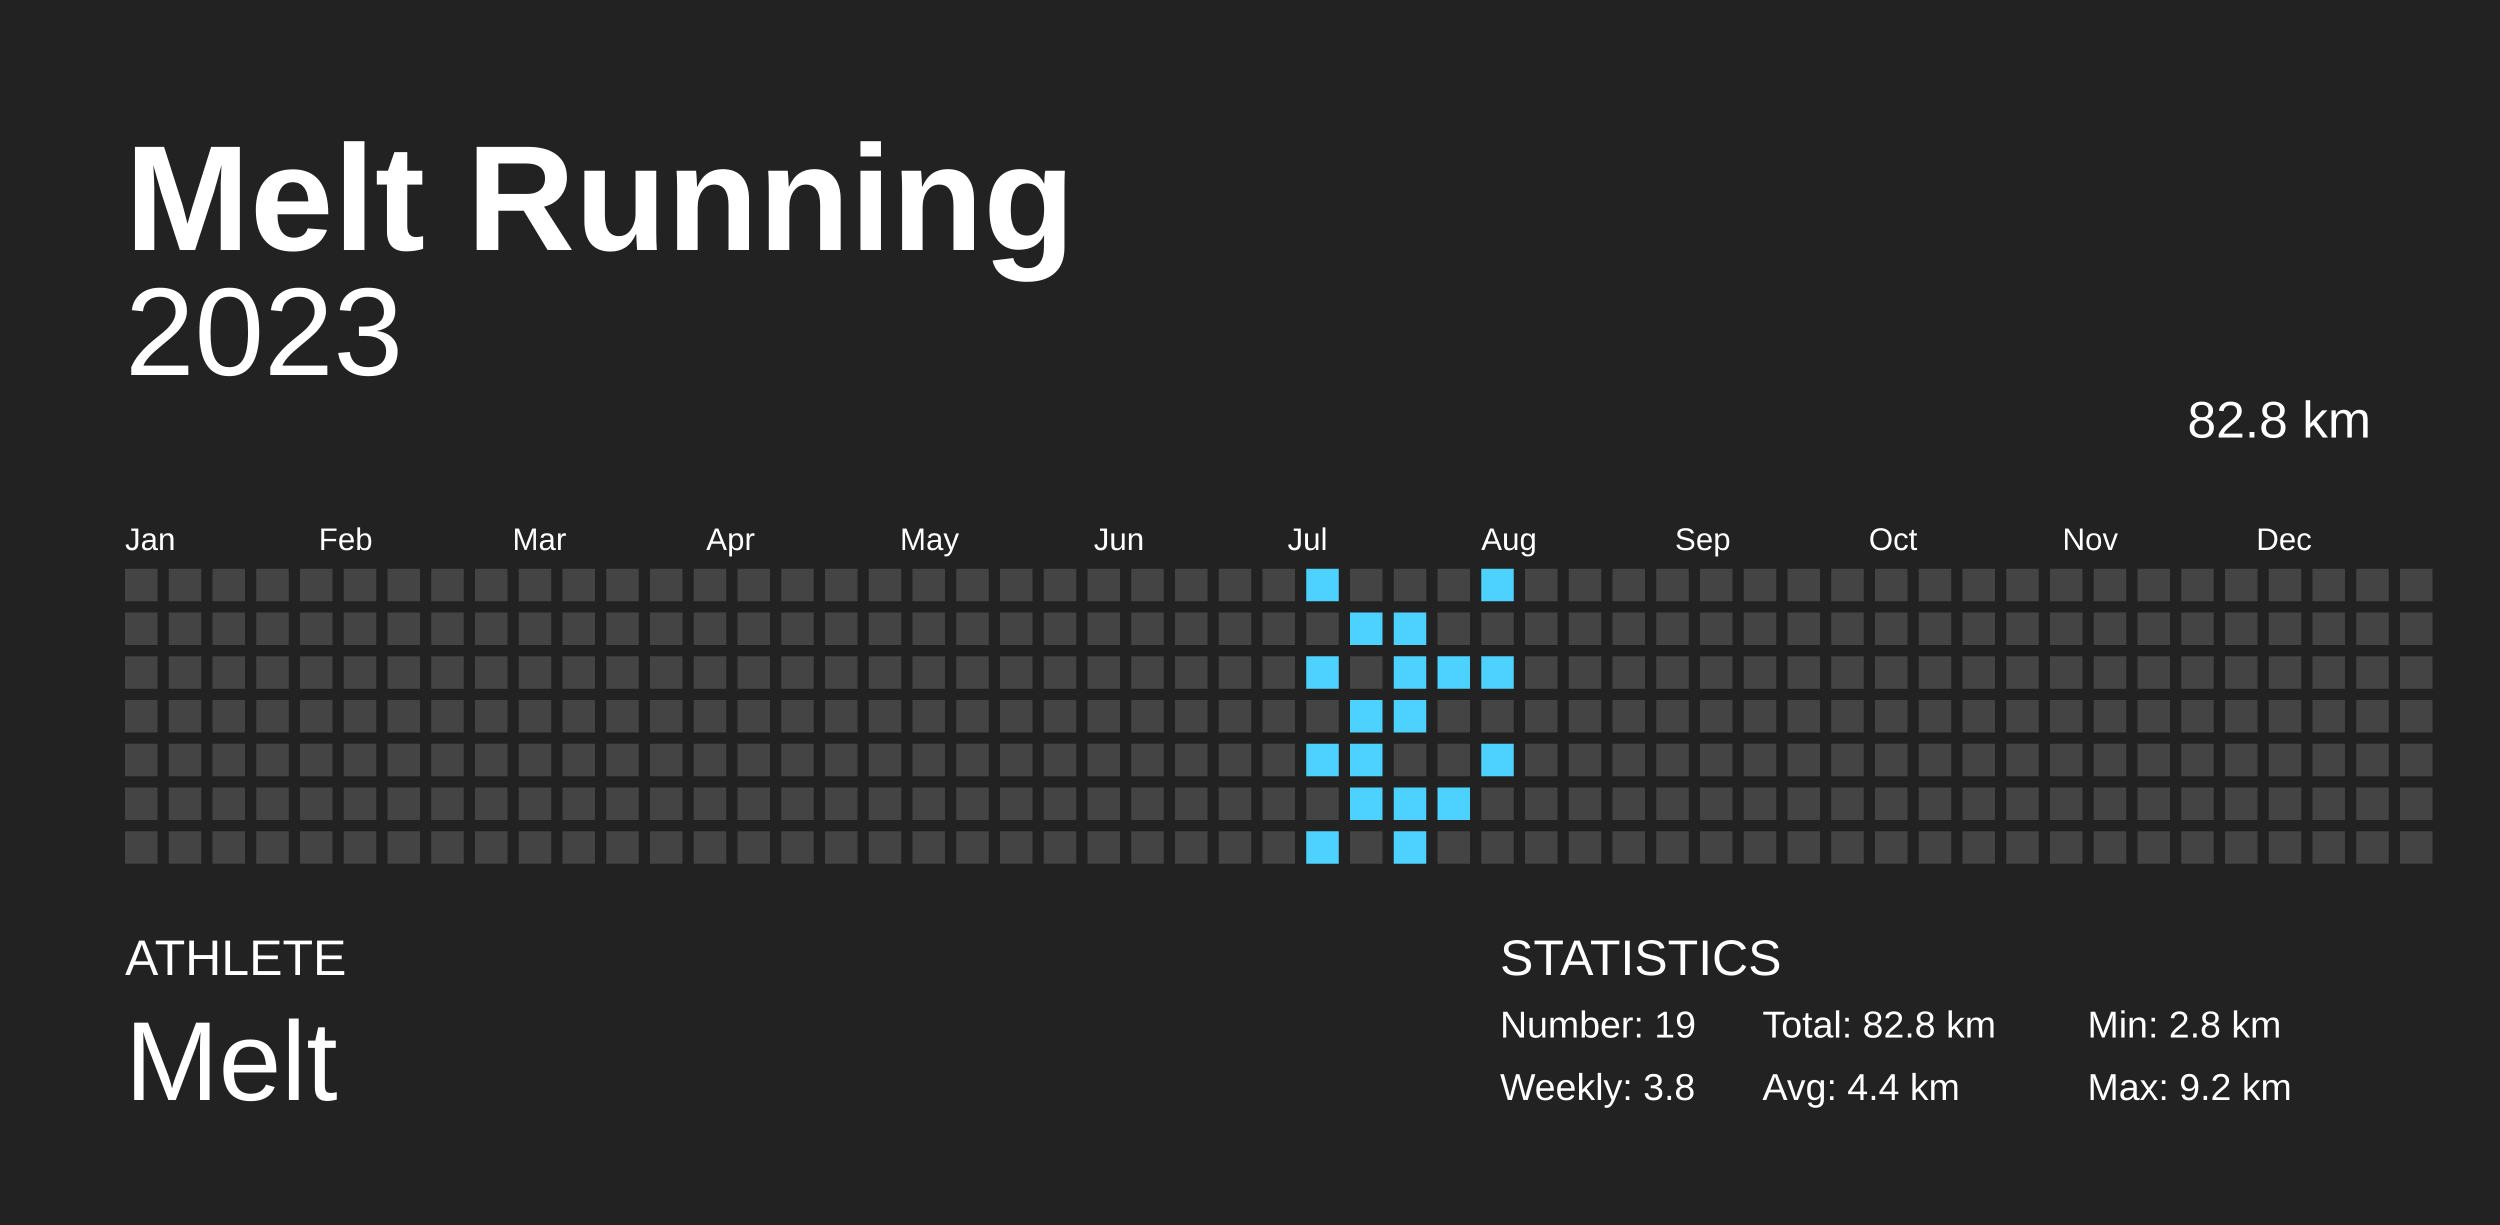
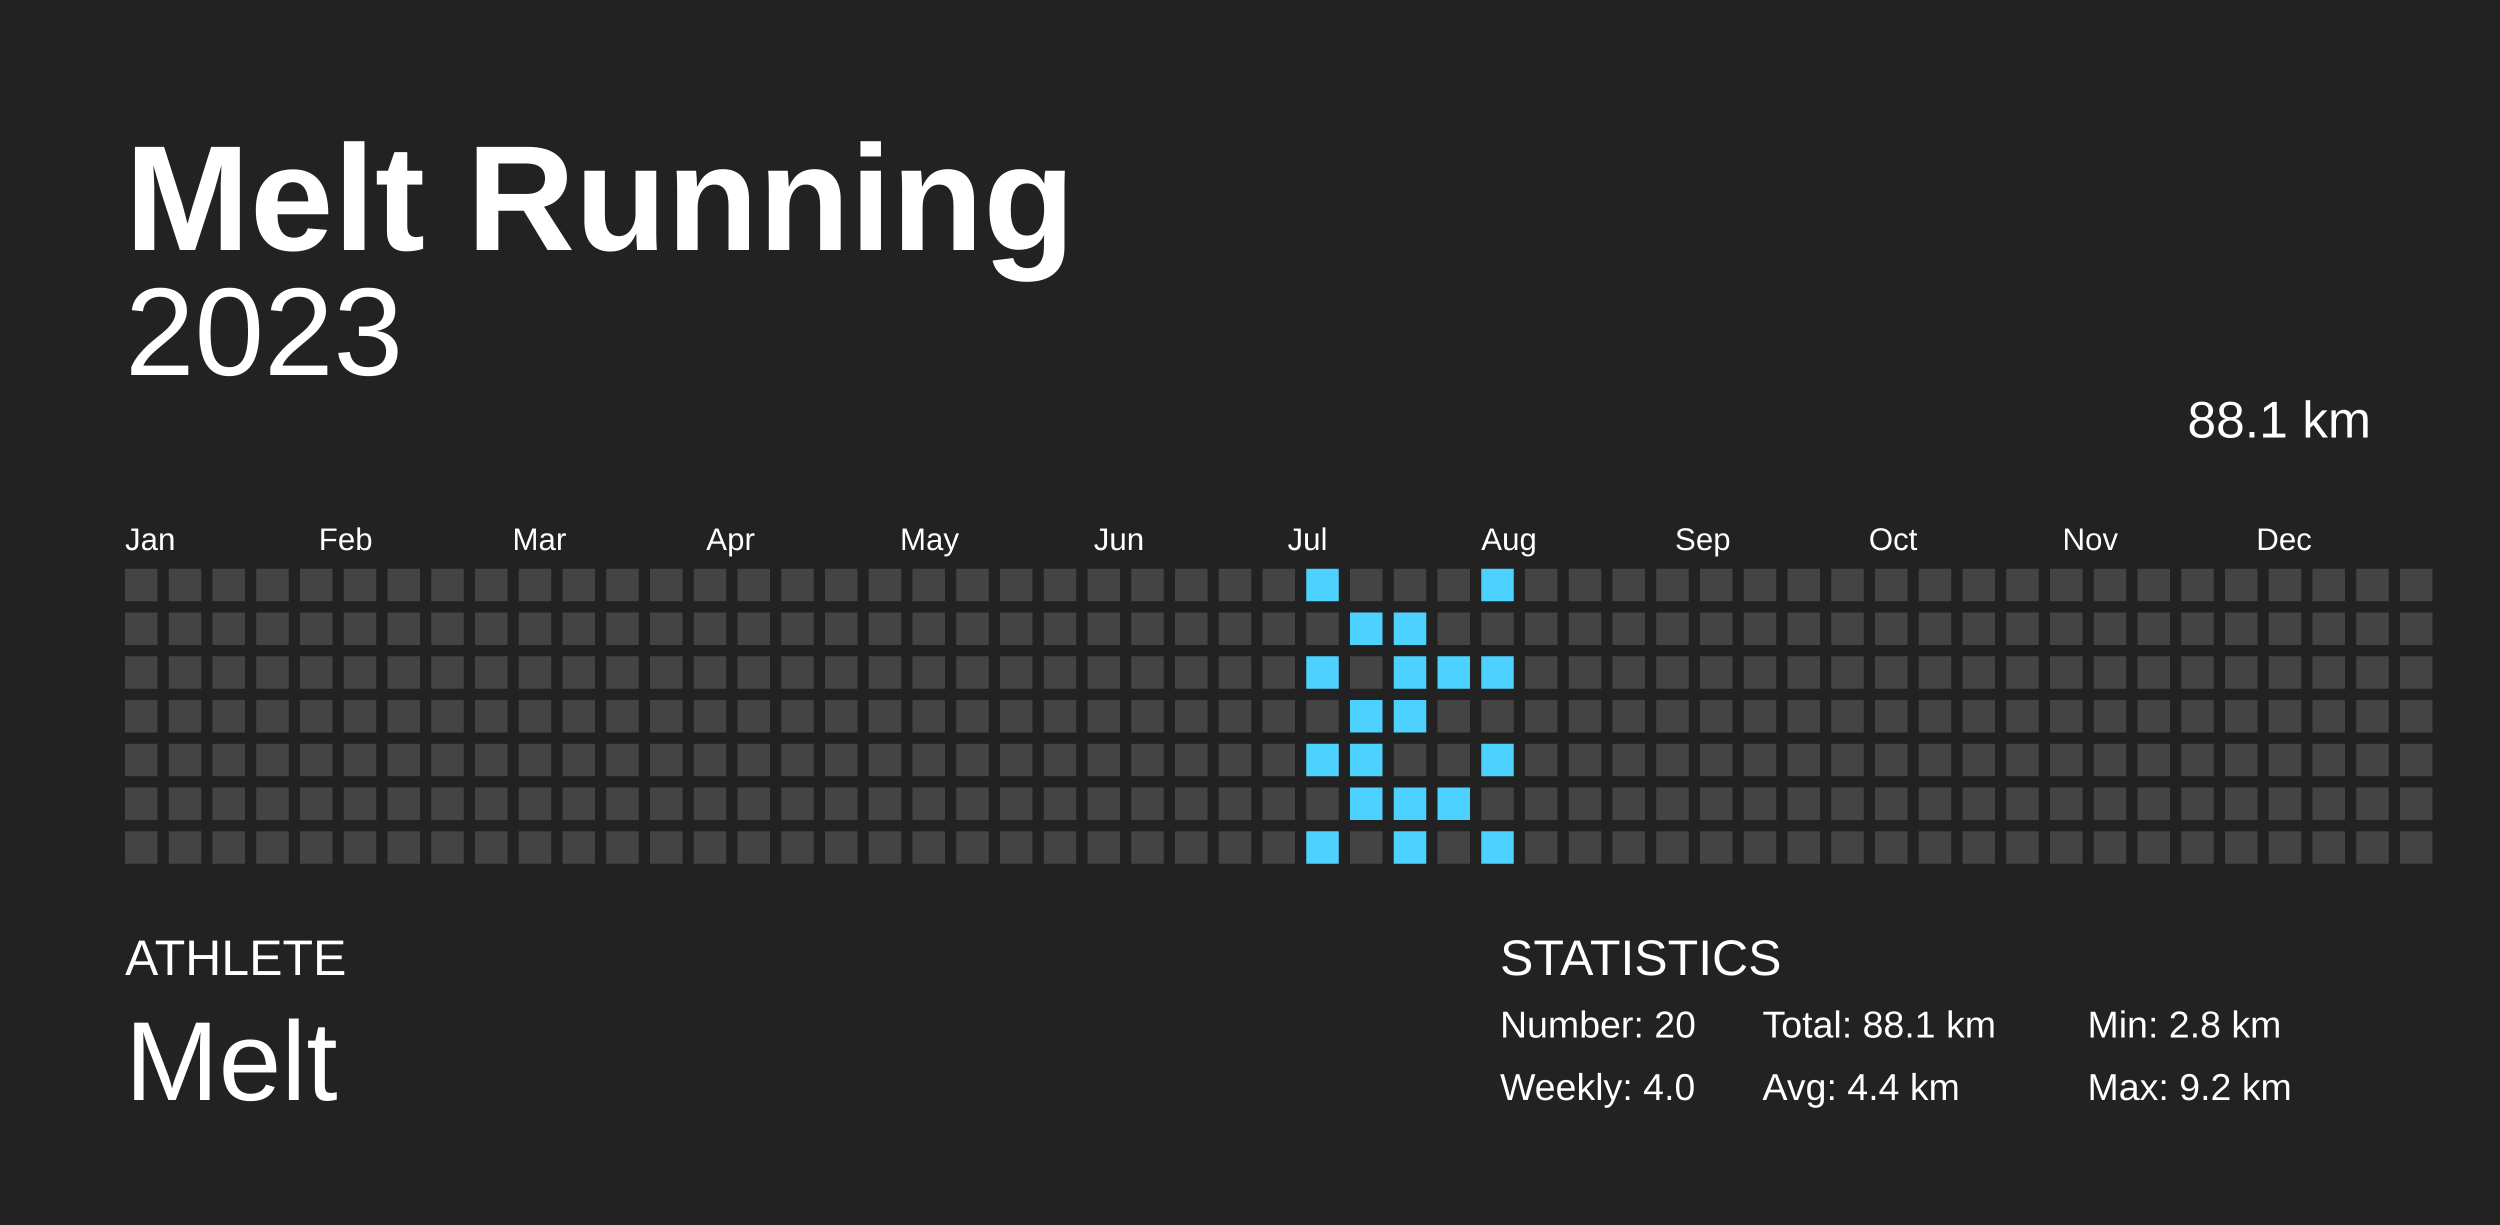
<svg xmlns="http://www.w3.org/2000/svg" baseProfile="full" height="98mm" version="1.1" viewBox="0,0,200,98" width="200mm">
  <defs />
  <rect fill="#222222" height="98" width="200" x="0" y="0" />
  <text fill="#FFFFFF" style="font-size:12px; font-family:Arial; font-weight:bold;" x="10" y="20">Melt Running</text>
  <text fill="#FFFFFF" style="font-size:4px; font-family:Arial" x="10" y="78">ATHLETE</text>
  <text fill="#FFFFFF" style="font-size:9px; font-family:Arial" x="10" y="88">Melt</text>
  <text fill="#FFFFFF" style="font-size:4px; font-family:Arial" x="120" y="78">STATISTICS</text>
-   <text fill="#FFFFFF" style="font-size:3px; font-family:Arial" x="120" y="83">Number: 19</text>
-   <text fill="#FFFFFF" style="font-size:3px; font-family:Arial" x="120" y="88">Weekly: 3.8</text>
-   <text fill="#FFFFFF" style="font-size:3px; font-family:Arial" x="141" y="83">Total: 82.8 km</text>
+   <text fill="#FFFFFF" style="font-size:3px; font-family:Arial" x="120" y="83">Number: 20</text>
+   <text fill="#FFFFFF" style="font-size:3px; font-family:Arial" x="120" y="88">Weekly: 4.0</text>
+   <text fill="#FFFFFF" style="font-size:3px; font-family:Arial" x="141" y="83">Total: 88.1 km</text>
  <text fill="#FFFFFF" style="font-size:3px; font-family:Arial" x="141" y="88">Avg: 4.4 km</text>
  <text fill="#FFFFFF" style="font-size:3px; font-family:Arial" x="167" y="83">Min: 2.8 km</text>
  <text fill="#FFFFFF" style="font-size:3px; font-family:Arial" x="167" y="88">Max: 9.2 km</text>
  <text alignment-baseline="hanging" fill="#FFFFFF" style="font-size:10.0px; font-family:Arial;" x="10" y="30">2023</text>
-   <text alignment-baseline="hanging" fill="#FFFFFF" style="font-size:4.125px; font-family:Arial;" x="175" y="35">82.8 km</text>
+   <text alignment-baseline="hanging" fill="#FFFFFF" style="font-size:4.125px; font-family:Arial;" x="175" y="35">88.1 km</text>
  <text fill="#FFFFFF" style="font-size:2.5px; font-family:Arial" x="10.0" y="44">Jan</text>
  <text fill="#FFFFFF" style="font-size:2.5px; font-family:Arial" x="25.5" y="44">Feb</text>
  <text fill="#FFFFFF" style="font-size:2.5px; font-family:Arial" x="41.0" y="44">Mar</text>
  <text fill="#FFFFFF" style="font-size:2.5px; font-family:Arial" x="56.5" y="44">Apr</text>
  <text fill="#FFFFFF" style="font-size:2.5px; font-family:Arial" x="72.0" y="44">May</text>
  <text fill="#FFFFFF" style="font-size:2.5px; font-family:Arial" x="87.5" y="44">Jun</text>
  <text fill="#FFFFFF" style="font-size:2.5px; font-family:Arial" x="103.0" y="44">Jul</text>
  <text fill="#FFFFFF" style="font-size:2.5px; font-family:Arial" x="118.5" y="44">Aug</text>
  <text fill="#FFFFFF" style="font-size:2.5px; font-family:Arial" x="134.0" y="44">Sep</text>
  <text fill="#FFFFFF" style="font-size:2.5px; font-family:Arial" x="149.5" y="44">Oct</text>
  <text fill="#FFFFFF" style="font-size:2.5px; font-family:Arial" x="165.0" y="44">Nov</text>
  <text fill="#FFFFFF" style="font-size:2.5px; font-family:Arial" x="180.5" y="44">Dec</text>
  <rect fill="#444444" height="2.6" width="2.6" x="10.0" y="45.5" />
  <rect fill="#444444" height="2.6" width="2.6" x="10.0" y="49.0" />
  <rect fill="#444444" height="2.6" width="2.6" x="10.0" y="52.5" />
  <rect fill="#444444" height="2.6" width="2.6" x="10.0" y="56.0" />
  <rect fill="#444444" height="2.6" width="2.6" x="10.0" y="59.5" />
  <rect fill="#444444" height="2.6" width="2.6" x="10.0" y="63.0" />
  <rect fill="#444444" height="2.6" width="2.6" x="10.0" y="66.5" />
  <rect fill="#444444" height="2.6" width="2.6" x="13.5" y="45.5" />
  <rect fill="#444444" height="2.6" width="2.6" x="13.5" y="49.0" />
  <rect fill="#444444" height="2.6" width="2.6" x="13.5" y="52.5" />
  <rect fill="#444444" height="2.6" width="2.6" x="13.5" y="56.0" />
  <rect fill="#444444" height="2.6" width="2.6" x="13.5" y="59.5" />
  <rect fill="#444444" height="2.6" width="2.6" x="13.5" y="63.0" />
  <rect fill="#444444" height="2.6" width="2.6" x="13.5" y="66.5" />
  <rect fill="#444444" height="2.6" width="2.6" x="17.0" y="45.5" />
  <rect fill="#444444" height="2.6" width="2.6" x="17.0" y="49.0" />
  <rect fill="#444444" height="2.6" width="2.6" x="17.0" y="52.5" />
  <rect fill="#444444" height="2.6" width="2.6" x="17.0" y="56.0" />
  <rect fill="#444444" height="2.6" width="2.6" x="17.0" y="59.5" />
  <rect fill="#444444" height="2.6" width="2.6" x="17.0" y="63.0" />
  <rect fill="#444444" height="2.6" width="2.6" x="17.0" y="66.5" />
  <rect fill="#444444" height="2.6" width="2.6" x="20.5" y="45.5" />
  <rect fill="#444444" height="2.6" width="2.6" x="20.5" y="49.0" />
  <rect fill="#444444" height="2.6" width="2.6" x="20.5" y="52.5" />
  <rect fill="#444444" height="2.6" width="2.6" x="20.5" y="56.0" />
  <rect fill="#444444" height="2.6" width="2.6" x="20.5" y="59.5" />
  <rect fill="#444444" height="2.6" width="2.6" x="20.5" y="63.0" />
  <rect fill="#444444" height="2.6" width="2.6" x="20.5" y="66.5" />
  <rect fill="#444444" height="2.6" width="2.6" x="24.0" y="45.5" />
  <rect fill="#444444" height="2.6" width="2.6" x="24.0" y="49.0" />
  <rect fill="#444444" height="2.6" width="2.6" x="24.0" y="52.5" />
  <rect fill="#444444" height="2.6" width="2.6" x="24.0" y="56.0" />
  <rect fill="#444444" height="2.6" width="2.6" x="24.0" y="59.5" />
  <rect fill="#444444" height="2.6" width="2.6" x="24.0" y="63.0" />
  <rect fill="#444444" height="2.6" width="2.6" x="24.0" y="66.5" />
  <rect fill="#444444" height="2.6" width="2.6" x="27.5" y="45.5" />
  <rect fill="#444444" height="2.6" width="2.6" x="27.5" y="49.0" />
  <rect fill="#444444" height="2.6" width="2.6" x="27.5" y="52.5" />
  <rect fill="#444444" height="2.6" width="2.6" x="27.5" y="56.0" />
  <rect fill="#444444" height="2.6" width="2.6" x="27.5" y="59.5" />
  <rect fill="#444444" height="2.6" width="2.6" x="27.5" y="63.0" />
  <rect fill="#444444" height="2.6" width="2.6" x="27.5" y="66.5" />
  <rect fill="#444444" height="2.6" width="2.6" x="31.0" y="45.5" />
  <rect fill="#444444" height="2.6" width="2.6" x="31.0" y="49.0" />
  <rect fill="#444444" height="2.6" width="2.6" x="31.0" y="52.5" />
  <rect fill="#444444" height="2.6" width="2.6" x="31.0" y="56.0" />
  <rect fill="#444444" height="2.6" width="2.6" x="31.0" y="59.5" />
  <rect fill="#444444" height="2.6" width="2.6" x="31.0" y="63.0" />
  <rect fill="#444444" height="2.6" width="2.6" x="31.0" y="66.5" />
  <rect fill="#444444" height="2.6" width="2.6" x="34.5" y="45.5" />
  <rect fill="#444444" height="2.6" width="2.6" x="34.5" y="49.0" />
  <rect fill="#444444" height="2.6" width="2.6" x="34.5" y="52.5" />
  <rect fill="#444444" height="2.6" width="2.6" x="34.5" y="56.0" />
  <rect fill="#444444" height="2.6" width="2.6" x="34.5" y="59.5" />
  <rect fill="#444444" height="2.6" width="2.6" x="34.5" y="63.0" />
  <rect fill="#444444" height="2.6" width="2.6" x="34.5" y="66.5" />
  <rect fill="#444444" height="2.6" width="2.6" x="38.0" y="45.5" />
  <rect fill="#444444" height="2.6" width="2.6" x="38.0" y="49.0" />
  <rect fill="#444444" height="2.6" width="2.6" x="38.0" y="52.5" />
  <rect fill="#444444" height="2.6" width="2.6" x="38.0" y="56.0" />
  <rect fill="#444444" height="2.6" width="2.6" x="38.0" y="59.5" />
  <rect fill="#444444" height="2.6" width="2.6" x="38.0" y="63.0" />
  <rect fill="#444444" height="2.6" width="2.6" x="38.0" y="66.5" />
  <rect fill="#444444" height="2.6" width="2.6" x="41.5" y="45.5" />
  <rect fill="#444444" height="2.6" width="2.6" x="41.5" y="49.0" />
  <rect fill="#444444" height="2.6" width="2.6" x="41.5" y="52.5" />
  <rect fill="#444444" height="2.6" width="2.6" x="41.5" y="56.0" />
  <rect fill="#444444" height="2.6" width="2.6" x="41.5" y="59.5" />
  <rect fill="#444444" height="2.6" width="2.6" x="41.5" y="63.0" />
  <rect fill="#444444" height="2.6" width="2.6" x="41.5" y="66.5" />
  <rect fill="#444444" height="2.6" width="2.6" x="45.0" y="45.5" />
  <rect fill="#444444" height="2.6" width="2.6" x="45.0" y="49.0" />
  <rect fill="#444444" height="2.6" width="2.6" x="45.0" y="52.5" />
  <rect fill="#444444" height="2.6" width="2.6" x="45.0" y="56.0" />
  <rect fill="#444444" height="2.6" width="2.6" x="45.0" y="59.5" />
  <rect fill="#444444" height="2.6" width="2.6" x="45.0" y="63.0" />
  <rect fill="#444444" height="2.6" width="2.6" x="45.0" y="66.5" />
  <rect fill="#444444" height="2.6" width="2.6" x="48.5" y="45.5" />
  <rect fill="#444444" height="2.6" width="2.6" x="48.5" y="49.0" />
  <rect fill="#444444" height="2.6" width="2.6" x="48.5" y="52.5" />
  <rect fill="#444444" height="2.6" width="2.6" x="48.5" y="56.0" />
  <rect fill="#444444" height="2.6" width="2.6" x="48.5" y="59.5" />
  <rect fill="#444444" height="2.6" width="2.6" x="48.5" y="63.0" />
  <rect fill="#444444" height="2.6" width="2.6" x="48.5" y="66.5" />
  <rect fill="#444444" height="2.6" width="2.6" x="52.0" y="45.5" />
  <rect fill="#444444" height="2.6" width="2.6" x="52.0" y="49.0" />
  <rect fill="#444444" height="2.6" width="2.6" x="52.0" y="52.5" />
  <rect fill="#444444" height="2.6" width="2.6" x="52.0" y="56.0" />
  <rect fill="#444444" height="2.6" width="2.6" x="52.0" y="59.5" />
  <rect fill="#444444" height="2.6" width="2.6" x="52.0" y="63.0" />
  <rect fill="#444444" height="2.6" width="2.6" x="52.0" y="66.5" />
  <rect fill="#444444" height="2.6" width="2.6" x="55.5" y="45.5" />
  <rect fill="#444444" height="2.6" width="2.6" x="55.5" y="49.0" />
  <rect fill="#444444" height="2.6" width="2.6" x="55.5" y="52.5" />
  <rect fill="#444444" height="2.6" width="2.6" x="55.5" y="56.0" />
  <rect fill="#444444" height="2.6" width="2.6" x="55.5" y="59.5" />
  <rect fill="#444444" height="2.6" width="2.6" x="55.5" y="63.0" />
  <rect fill="#444444" height="2.6" width="2.6" x="55.5" y="66.5" />
  <rect fill="#444444" height="2.6" width="2.6" x="59.0" y="45.5" />
  <rect fill="#444444" height="2.6" width="2.6" x="59.0" y="49.0" />
  <rect fill="#444444" height="2.6" width="2.6" x="59.0" y="52.5" />
  <rect fill="#444444" height="2.6" width="2.6" x="59.0" y="56.0" />
  <rect fill="#444444" height="2.6" width="2.6" x="59.0" y="59.5" />
  <rect fill="#444444" height="2.6" width="2.6" x="59.0" y="63.0" />
  <rect fill="#444444" height="2.6" width="2.6" x="59.0" y="66.5" />
  <rect fill="#444444" height="2.6" width="2.6" x="62.5" y="45.5" />
  <rect fill="#444444" height="2.6" width="2.6" x="62.5" y="49.0" />
  <rect fill="#444444" height="2.6" width="2.6" x="62.5" y="52.5" />
  <rect fill="#444444" height="2.6" width="2.6" x="62.5" y="56.0" />
  <rect fill="#444444" height="2.6" width="2.6" x="62.5" y="59.5" />
  <rect fill="#444444" height="2.6" width="2.6" x="62.5" y="63.0" />
  <rect fill="#444444" height="2.6" width="2.6" x="62.5" y="66.5" />
  <rect fill="#444444" height="2.6" width="2.6" x="66.0" y="45.5" />
  <rect fill="#444444" height="2.6" width="2.6" x="66.0" y="49.0" />
  <rect fill="#444444" height="2.6" width="2.6" x="66.0" y="52.5" />
  <rect fill="#444444" height="2.6" width="2.6" x="66.0" y="56.0" />
  <rect fill="#444444" height="2.6" width="2.6" x="66.0" y="59.5" />
  <rect fill="#444444" height="2.6" width="2.6" x="66.0" y="63.0" />
  <rect fill="#444444" height="2.6" width="2.6" x="66.0" y="66.5" />
  <rect fill="#444444" height="2.6" width="2.6" x="69.5" y="45.5" />
  <rect fill="#444444" height="2.6" width="2.6" x="69.5" y="49.0" />
  <rect fill="#444444" height="2.6" width="2.6" x="69.5" y="52.5" />
  <rect fill="#444444" height="2.6" width="2.6" x="69.5" y="56.0" />
  <rect fill="#444444" height="2.6" width="2.6" x="69.5" y="59.5" />
  <rect fill="#444444" height="2.6" width="2.6" x="69.5" y="63.0" />
  <rect fill="#444444" height="2.6" width="2.6" x="69.5" y="66.5" />
  <rect fill="#444444" height="2.6" width="2.6" x="73.0" y="45.5" />
  <rect fill="#444444" height="2.6" width="2.6" x="73.0" y="49.0" />
  <rect fill="#444444" height="2.6" width="2.6" x="73.0" y="52.5" />
  <rect fill="#444444" height="2.6" width="2.6" x="73.0" y="56.0" />
  <rect fill="#444444" height="2.6" width="2.6" x="73.0" y="59.5" />
  <rect fill="#444444" height="2.6" width="2.6" x="73.0" y="63.0" />
  <rect fill="#444444" height="2.6" width="2.6" x="73.0" y="66.5" />
  <rect fill="#444444" height="2.6" width="2.6" x="76.5" y="45.5" />
  <rect fill="#444444" height="2.6" width="2.6" x="76.5" y="49.0" />
  <rect fill="#444444" height="2.6" width="2.6" x="76.5" y="52.5" />
  <rect fill="#444444" height="2.6" width="2.6" x="76.5" y="56.0" />
  <rect fill="#444444" height="2.6" width="2.6" x="76.5" y="59.5" />
  <rect fill="#444444" height="2.6" width="2.6" x="76.5" y="63.0" />
  <rect fill="#444444" height="2.6" width="2.6" x="76.5" y="66.5" />
  <rect fill="#444444" height="2.6" width="2.6" x="80.0" y="45.5" />
  <rect fill="#444444" height="2.6" width="2.6" x="80.0" y="49.0" />
  <rect fill="#444444" height="2.6" width="2.6" x="80.0" y="52.5" />
  <rect fill="#444444" height="2.6" width="2.6" x="80.0" y="56.0" />
  <rect fill="#444444" height="2.6" width="2.6" x="80.0" y="59.5" />
  <rect fill="#444444" height="2.6" width="2.6" x="80.0" y="63.0" />
  <rect fill="#444444" height="2.6" width="2.6" x="80.0" y="66.5" />
  <rect fill="#444444" height="2.6" width="2.6" x="83.5" y="45.5" />
  <rect fill="#444444" height="2.6" width="2.6" x="83.5" y="49.0" />
  <rect fill="#444444" height="2.6" width="2.6" x="83.5" y="52.5" />
  <rect fill="#444444" height="2.6" width="2.6" x="83.5" y="56.0" />
  <rect fill="#444444" height="2.6" width="2.6" x="83.5" y="59.5" />
  <rect fill="#444444" height="2.6" width="2.6" x="83.5" y="63.0" />
  <rect fill="#444444" height="2.6" width="2.6" x="83.5" y="66.5" />
  <rect fill="#444444" height="2.6" width="2.6" x="87.0" y="45.5" />
  <rect fill="#444444" height="2.6" width="2.6" x="87.0" y="49.0" />
  <rect fill="#444444" height="2.6" width="2.6" x="87.0" y="52.5" />
  <rect fill="#444444" height="2.6" width="2.6" x="87.0" y="56.0" />
  <rect fill="#444444" height="2.6" width="2.6" x="87.0" y="59.5" />
  <rect fill="#444444" height="2.6" width="2.6" x="87.0" y="63.0" />
  <rect fill="#444444" height="2.6" width="2.6" x="87.0" y="66.5" />
  <rect fill="#444444" height="2.6" width="2.6" x="90.5" y="45.5" />
  <rect fill="#444444" height="2.6" width="2.6" x="90.5" y="49.0" />
  <rect fill="#444444" height="2.6" width="2.6" x="90.5" y="52.5" />
  <rect fill="#444444" height="2.6" width="2.6" x="90.5" y="56.0" />
  <rect fill="#444444" height="2.6" width="2.6" x="90.5" y="59.5" />
  <rect fill="#444444" height="2.6" width="2.6" x="90.5" y="63.0" />
  <rect fill="#444444" height="2.6" width="2.6" x="90.5" y="66.5" />
  <rect fill="#444444" height="2.6" width="2.6" x="94.0" y="45.5" />
  <rect fill="#444444" height="2.6" width="2.6" x="94.0" y="49.0" />
  <rect fill="#444444" height="2.6" width="2.6" x="94.0" y="52.5" />
  <rect fill="#444444" height="2.6" width="2.6" x="94.0" y="56.0" />
  <rect fill="#444444" height="2.6" width="2.6" x="94.0" y="59.5" />
  <rect fill="#444444" height="2.6" width="2.6" x="94.0" y="63.0" />
  <rect fill="#444444" height="2.6" width="2.6" x="94.0" y="66.5" />
  <rect fill="#444444" height="2.6" width="2.6" x="97.5" y="45.5" />
  <rect fill="#444444" height="2.6" width="2.6" x="97.5" y="49.0" />
  <rect fill="#444444" height="2.6" width="2.6" x="97.5" y="52.5" />
  <rect fill="#444444" height="2.6" width="2.6" x="97.5" y="56.0" />
  <rect fill="#444444" height="2.6" width="2.6" x="97.5" y="59.5" />
  <rect fill="#444444" height="2.6" width="2.6" x="97.5" y="63.0" />
  <rect fill="#444444" height="2.6" width="2.6" x="97.5" y="66.5" />
  <rect fill="#444444" height="2.6" width="2.6" x="101.0" y="45.5" />
  <rect fill="#444444" height="2.6" width="2.6" x="101.0" y="49.0" />
  <rect fill="#444444" height="2.6" width="2.6" x="101.0" y="52.5" />
  <rect fill="#444444" height="2.6" width="2.6" x="101.0" y="56.0" />
  <rect fill="#444444" height="2.6" width="2.6" x="101.0" y="59.5" />
  <rect fill="#444444" height="2.6" width="2.6" x="101.0" y="63.0" />
  <rect fill="#444444" height="2.6" width="2.6" x="101.0" y="66.5" />
  <rect fill="#4dd2ff" height="2.6" width="2.6" x="104.5" y="45.5" />
  <rect fill="#444444" height="2.6" width="2.6" x="104.5" y="49.0" />
  <rect fill="#4dd2ff" height="2.6" width="2.6" x="104.5" y="52.5" />
  <rect fill="#444444" height="2.6" width="2.6" x="104.5" y="56.0" />
  <rect fill="#4dd2ff" height="2.6" width="2.6" x="104.5" y="59.5" />
  <rect fill="#444444" height="2.6" width="2.6" x="104.5" y="63.0" />
  <rect fill="#4dd2ff" height="2.6" width="2.6" x="104.5" y="66.5" />
  <rect fill="#444444" height="2.6" width="2.6" x="108.0" y="45.5" />
  <rect fill="#4dd2ff" height="2.6" width="2.6" x="108.0" y="49.0" />
  <rect fill="#444444" height="2.6" width="2.6" x="108.0" y="52.5" />
  <rect fill="#4dd2ff" height="2.6" width="2.6" x="108.0" y="56.0" />
  <rect fill="#4dd2ff" height="2.6" width="2.6" x="108.0" y="59.5" />
  <rect fill="#4dd2ff" height="2.6" width="2.6" x="108.0" y="63.0" />
  <rect fill="#444444" height="2.6" width="2.6" x="108.0" y="66.5" />
  <rect fill="#444444" height="2.6" width="2.6" x="111.5" y="45.5" />
  <rect fill="#4dd2ff" height="2.6" width="2.6" x="111.5" y="49.0" />
  <rect fill="#4dd2ff" height="2.6" width="2.6" x="111.5" y="52.5" />
  <rect fill="#4dd2ff" height="2.6" width="2.6" x="111.5" y="56.0" />
  <rect fill="#444444" height="2.6" width="2.6" x="111.5" y="59.5" />
  <rect fill="#4dd2ff" height="2.6" width="2.6" x="111.5" y="63.0" />
  <rect fill="#4dd2ff" height="2.6" width="2.6" x="111.5" y="66.5" />
  <rect fill="#444444" height="2.6" width="2.6" x="115.0" y="45.5" />
  <rect fill="#444444" height="2.6" width="2.6" x="115.0" y="49.0" />
  <rect fill="#4dd2ff" height="2.6" width="2.6" x="115.0" y="52.5" />
  <rect fill="#444444" height="2.6" width="2.6" x="115.0" y="56.0" />
  <rect fill="#444444" height="2.6" width="2.6" x="115.0" y="59.5" />
  <rect fill="#4dd2ff" height="2.6" width="2.6" x="115.0" y="63.0" />
  <rect fill="#444444" height="2.6" width="2.6" x="115.0" y="66.5" />
  <rect fill="#4dd2ff" height="2.6" width="2.6" x="118.5" y="45.5" />
  <rect fill="#444444" height="2.6" width="2.6" x="118.5" y="49.0" />
  <rect fill="#4dd2ff" height="2.6" width="2.6" x="118.5" y="52.5" />
  <rect fill="#444444" height="2.6" width="2.6" x="118.5" y="56.0" />
  <rect fill="#4dd2ff" height="2.6" width="2.6" x="118.5" y="59.5" />
  <rect fill="#444444" height="2.6" width="2.6" x="118.5" y="63.0" />
-   <rect fill="#444444" height="2.6" width="2.6" x="118.5" y="66.5" />
+   <rect fill="#4dd2ff" height="2.6" width="2.6" x="118.5" y="66.5" />
  <rect fill="#444444" height="2.6" width="2.6" x="122.0" y="45.5" />
  <rect fill="#444444" height="2.6" width="2.6" x="122.0" y="49.0" />
  <rect fill="#444444" height="2.6" width="2.6" x="122.0" y="52.5" />
  <rect fill="#444444" height="2.6" width="2.6" x="122.0" y="56.0" />
  <rect fill="#444444" height="2.6" width="2.6" x="122.0" y="59.5" />
  <rect fill="#444444" height="2.6" width="2.6" x="122.0" y="63.0" />
  <rect fill="#444444" height="2.6" width="2.6" x="122.0" y="66.5" />
  <rect fill="#444444" height="2.6" width="2.6" x="125.5" y="45.5" />
  <rect fill="#444444" height="2.6" width="2.6" x="125.5" y="49.0" />
  <rect fill="#444444" height="2.6" width="2.6" x="125.5" y="52.5" />
  <rect fill="#444444" height="2.6" width="2.6" x="125.5" y="56.0" />
  <rect fill="#444444" height="2.6" width="2.6" x="125.5" y="59.5" />
  <rect fill="#444444" height="2.6" width="2.6" x="125.5" y="63.0" />
  <rect fill="#444444" height="2.6" width="2.6" x="125.5" y="66.5" />
  <rect fill="#444444" height="2.6" width="2.6" x="129.0" y="45.5" />
  <rect fill="#444444" height="2.6" width="2.6" x="129.0" y="49.0" />
  <rect fill="#444444" height="2.6" width="2.6" x="129.0" y="52.5" />
  <rect fill="#444444" height="2.6" width="2.6" x="129.0" y="56.0" />
  <rect fill="#444444" height="2.6" width="2.6" x="129.0" y="59.5" />
  <rect fill="#444444" height="2.6" width="2.6" x="129.0" y="63.0" />
  <rect fill="#444444" height="2.6" width="2.6" x="129.0" y="66.5" />
  <rect fill="#444444" height="2.6" width="2.6" x="132.5" y="45.5" />
  <rect fill="#444444" height="2.6" width="2.6" x="132.5" y="49.0" />
  <rect fill="#444444" height="2.6" width="2.6" x="132.5" y="52.5" />
  <rect fill="#444444" height="2.6" width="2.6" x="132.5" y="56.0" />
  <rect fill="#444444" height="2.6" width="2.6" x="132.5" y="59.5" />
  <rect fill="#444444" height="2.6" width="2.6" x="132.5" y="63.0" />
  <rect fill="#444444" height="2.6" width="2.6" x="132.5" y="66.5" />
  <rect fill="#444444" height="2.6" width="2.6" x="136.0" y="45.5" />
  <rect fill="#444444" height="2.6" width="2.6" x="136.0" y="49.0" />
  <rect fill="#444444" height="2.6" width="2.6" x="136.0" y="52.5" />
  <rect fill="#444444" height="2.6" width="2.6" x="136.0" y="56.0" />
  <rect fill="#444444" height="2.6" width="2.6" x="136.0" y="59.5" />
  <rect fill="#444444" height="2.6" width="2.6" x="136.0" y="63.0" />
  <rect fill="#444444" height="2.6" width="2.6" x="136.0" y="66.5" />
  <rect fill="#444444" height="2.6" width="2.6" x="139.5" y="45.5" />
  <rect fill="#444444" height="2.6" width="2.6" x="139.5" y="49.0" />
  <rect fill="#444444" height="2.6" width="2.6" x="139.5" y="52.5" />
  <rect fill="#444444" height="2.6" width="2.6" x="139.5" y="56.0" />
  <rect fill="#444444" height="2.6" width="2.6" x="139.5" y="59.5" />
  <rect fill="#444444" height="2.6" width="2.6" x="139.5" y="63.0" />
  <rect fill="#444444" height="2.6" width="2.6" x="139.5" y="66.5" />
  <rect fill="#444444" height="2.6" width="2.6" x="143.0" y="45.5" />
  <rect fill="#444444" height="2.6" width="2.6" x="143.0" y="49.0" />
  <rect fill="#444444" height="2.6" width="2.6" x="143.0" y="52.5" />
  <rect fill="#444444" height="2.6" width="2.6" x="143.0" y="56.0" />
  <rect fill="#444444" height="2.6" width="2.6" x="143.0" y="59.5" />
  <rect fill="#444444" height="2.6" width="2.6" x="143.0" y="63.0" />
  <rect fill="#444444" height="2.6" width="2.6" x="143.0" y="66.5" />
  <rect fill="#444444" height="2.6" width="2.6" x="146.5" y="45.5" />
  <rect fill="#444444" height="2.6" width="2.6" x="146.5" y="49.0" />
  <rect fill="#444444" height="2.6" width="2.6" x="146.5" y="52.5" />
  <rect fill="#444444" height="2.6" width="2.6" x="146.5" y="56.0" />
  <rect fill="#444444" height="2.6" width="2.6" x="146.5" y="59.5" />
  <rect fill="#444444" height="2.6" width="2.6" x="146.5" y="63.0" />
  <rect fill="#444444" height="2.6" width="2.6" x="146.5" y="66.5" />
  <rect fill="#444444" height="2.6" width="2.6" x="150.0" y="45.5" />
  <rect fill="#444444" height="2.6" width="2.6" x="150.0" y="49.0" />
  <rect fill="#444444" height="2.6" width="2.6" x="150.0" y="52.5" />
  <rect fill="#444444" height="2.6" width="2.6" x="150.0" y="56.0" />
  <rect fill="#444444" height="2.6" width="2.6" x="150.0" y="59.5" />
  <rect fill="#444444" height="2.6" width="2.6" x="150.0" y="63.0" />
  <rect fill="#444444" height="2.6" width="2.6" x="150.0" y="66.5" />
  <rect fill="#444444" height="2.6" width="2.6" x="153.5" y="45.5" />
  <rect fill="#444444" height="2.6" width="2.6" x="153.5" y="49.0" />
  <rect fill="#444444" height="2.6" width="2.6" x="153.5" y="52.5" />
  <rect fill="#444444" height="2.6" width="2.6" x="153.5" y="56.0" />
  <rect fill="#444444" height="2.6" width="2.6" x="153.5" y="59.5" />
  <rect fill="#444444" height="2.6" width="2.6" x="153.5" y="63.0" />
  <rect fill="#444444" height="2.6" width="2.6" x="153.5" y="66.5" />
  <rect fill="#444444" height="2.6" width="2.6" x="157.0" y="45.5" />
  <rect fill="#444444" height="2.6" width="2.6" x="157.0" y="49.0" />
  <rect fill="#444444" height="2.6" width="2.6" x="157.0" y="52.5" />
  <rect fill="#444444" height="2.6" width="2.6" x="157.0" y="56.0" />
  <rect fill="#444444" height="2.6" width="2.6" x="157.0" y="59.5" />
  <rect fill="#444444" height="2.6" width="2.6" x="157.0" y="63.0" />
  <rect fill="#444444" height="2.6" width="2.6" x="157.0" y="66.5" />
  <rect fill="#444444" height="2.6" width="2.6" x="160.5" y="45.5" />
  <rect fill="#444444" height="2.6" width="2.6" x="160.5" y="49.0" />
  <rect fill="#444444" height="2.6" width="2.6" x="160.5" y="52.5" />
  <rect fill="#444444" height="2.6" width="2.6" x="160.5" y="56.0" />
  <rect fill="#444444" height="2.6" width="2.6" x="160.5" y="59.5" />
  <rect fill="#444444" height="2.6" width="2.6" x="160.5" y="63.0" />
  <rect fill="#444444" height="2.6" width="2.6" x="160.5" y="66.5" />
  <rect fill="#444444" height="2.6" width="2.6" x="164.0" y="45.5" />
  <rect fill="#444444" height="2.6" width="2.6" x="164.0" y="49.0" />
  <rect fill="#444444" height="2.6" width="2.6" x="164.0" y="52.5" />
  <rect fill="#444444" height="2.6" width="2.6" x="164.0" y="56.0" />
  <rect fill="#444444" height="2.6" width="2.6" x="164.0" y="59.5" />
  <rect fill="#444444" height="2.6" width="2.6" x="164.0" y="63.0" />
  <rect fill="#444444" height="2.6" width="2.6" x="164.0" y="66.5" />
  <rect fill="#444444" height="2.6" width="2.6" x="167.5" y="45.5" />
  <rect fill="#444444" height="2.6" width="2.6" x="167.5" y="49.0" />
  <rect fill="#444444" height="2.6" width="2.6" x="167.5" y="52.5" />
  <rect fill="#444444" height="2.6" width="2.6" x="167.5" y="56.0" />
  <rect fill="#444444" height="2.6" width="2.6" x="167.5" y="59.5" />
  <rect fill="#444444" height="2.6" width="2.6" x="167.5" y="63.0" />
  <rect fill="#444444" height="2.6" width="2.6" x="167.5" y="66.5" />
  <rect fill="#444444" height="2.6" width="2.6" x="171.0" y="45.5" />
  <rect fill="#444444" height="2.6" width="2.6" x="171.0" y="49.0" />
  <rect fill="#444444" height="2.6" width="2.6" x="171.0" y="52.5" />
  <rect fill="#444444" height="2.6" width="2.6" x="171.0" y="56.0" />
  <rect fill="#444444" height="2.6" width="2.6" x="171.0" y="59.5" />
  <rect fill="#444444" height="2.6" width="2.6" x="171.0" y="63.0" />
  <rect fill="#444444" height="2.6" width="2.6" x="171.0" y="66.5" />
  <rect fill="#444444" height="2.6" width="2.6" x="174.5" y="45.5" />
  <rect fill="#444444" height="2.6" width="2.6" x="174.5" y="49.0" />
  <rect fill="#444444" height="2.6" width="2.6" x="174.5" y="52.5" />
  <rect fill="#444444" height="2.6" width="2.6" x="174.5" y="56.0" />
  <rect fill="#444444" height="2.6" width="2.6" x="174.5" y="59.5" />
  <rect fill="#444444" height="2.6" width="2.6" x="174.5" y="63.0" />
  <rect fill="#444444" height="2.6" width="2.6" x="174.5" y="66.5" />
  <rect fill="#444444" height="2.6" width="2.6" x="178.0" y="45.5" />
  <rect fill="#444444" height="2.6" width="2.6" x="178.0" y="49.0" />
  <rect fill="#444444" height="2.6" width="2.6" x="178.0" y="52.5" />
  <rect fill="#444444" height="2.6" width="2.6" x="178.0" y="56.0" />
  <rect fill="#444444" height="2.6" width="2.6" x="178.0" y="59.5" />
  <rect fill="#444444" height="2.6" width="2.6" x="178.0" y="63.0" />
  <rect fill="#444444" height="2.6" width="2.6" x="178.0" y="66.5" />
  <rect fill="#444444" height="2.6" width="2.6" x="181.5" y="45.5" />
  <rect fill="#444444" height="2.6" width="2.6" x="181.5" y="49.0" />
  <rect fill="#444444" height="2.6" width="2.6" x="181.5" y="52.5" />
  <rect fill="#444444" height="2.6" width="2.6" x="181.5" y="56.0" />
  <rect fill="#444444" height="2.6" width="2.6" x="181.5" y="59.5" />
  <rect fill="#444444" height="2.6" width="2.6" x="181.5" y="63.0" />
  <rect fill="#444444" height="2.6" width="2.6" x="181.5" y="66.5" />
  <rect fill="#444444" height="2.6" width="2.6" x="185.0" y="45.5" />
  <rect fill="#444444" height="2.6" width="2.6" x="185.0" y="49.0" />
  <rect fill="#444444" height="2.6" width="2.6" x="185.0" y="52.5" />
  <rect fill="#444444" height="2.6" width="2.6" x="185.0" y="56.0" />
  <rect fill="#444444" height="2.6" width="2.6" x="185.0" y="59.5" />
  <rect fill="#444444" height="2.6" width="2.6" x="185.0" y="63.0" />
  <rect fill="#444444" height="2.6" width="2.6" x="185.0" y="66.5" />
  <rect fill="#444444" height="2.6" width="2.6" x="188.5" y="45.5" />
  <rect fill="#444444" height="2.6" width="2.6" x="188.5" y="49.0" />
  <rect fill="#444444" height="2.6" width="2.6" x="188.5" y="52.5" />
  <rect fill="#444444" height="2.6" width="2.6" x="188.5" y="56.0" />
  <rect fill="#444444" height="2.6" width="2.6" x="188.5" y="59.5" />
  <rect fill="#444444" height="2.6" width="2.6" x="188.5" y="63.0" />
  <rect fill="#444444" height="2.6" width="2.6" x="188.5" y="66.5" />
  <rect fill="#444444" height="2.6" width="2.6" x="192.0" y="45.5" />
  <rect fill="#444444" height="2.6" width="2.6" x="192.0" y="49.0" />
  <rect fill="#444444" height="2.6" width="2.6" x="192.0" y="52.5" />
  <rect fill="#444444" height="2.6" width="2.6" x="192.0" y="56.0" />
  <rect fill="#444444" height="2.6" width="2.6" x="192.0" y="59.5" />
  <rect fill="#444444" height="2.6" width="2.6" x="192.0" y="63.0" />
  <rect fill="#444444" height="2.6" width="2.6" x="192.0" y="66.5" />
</svg>
